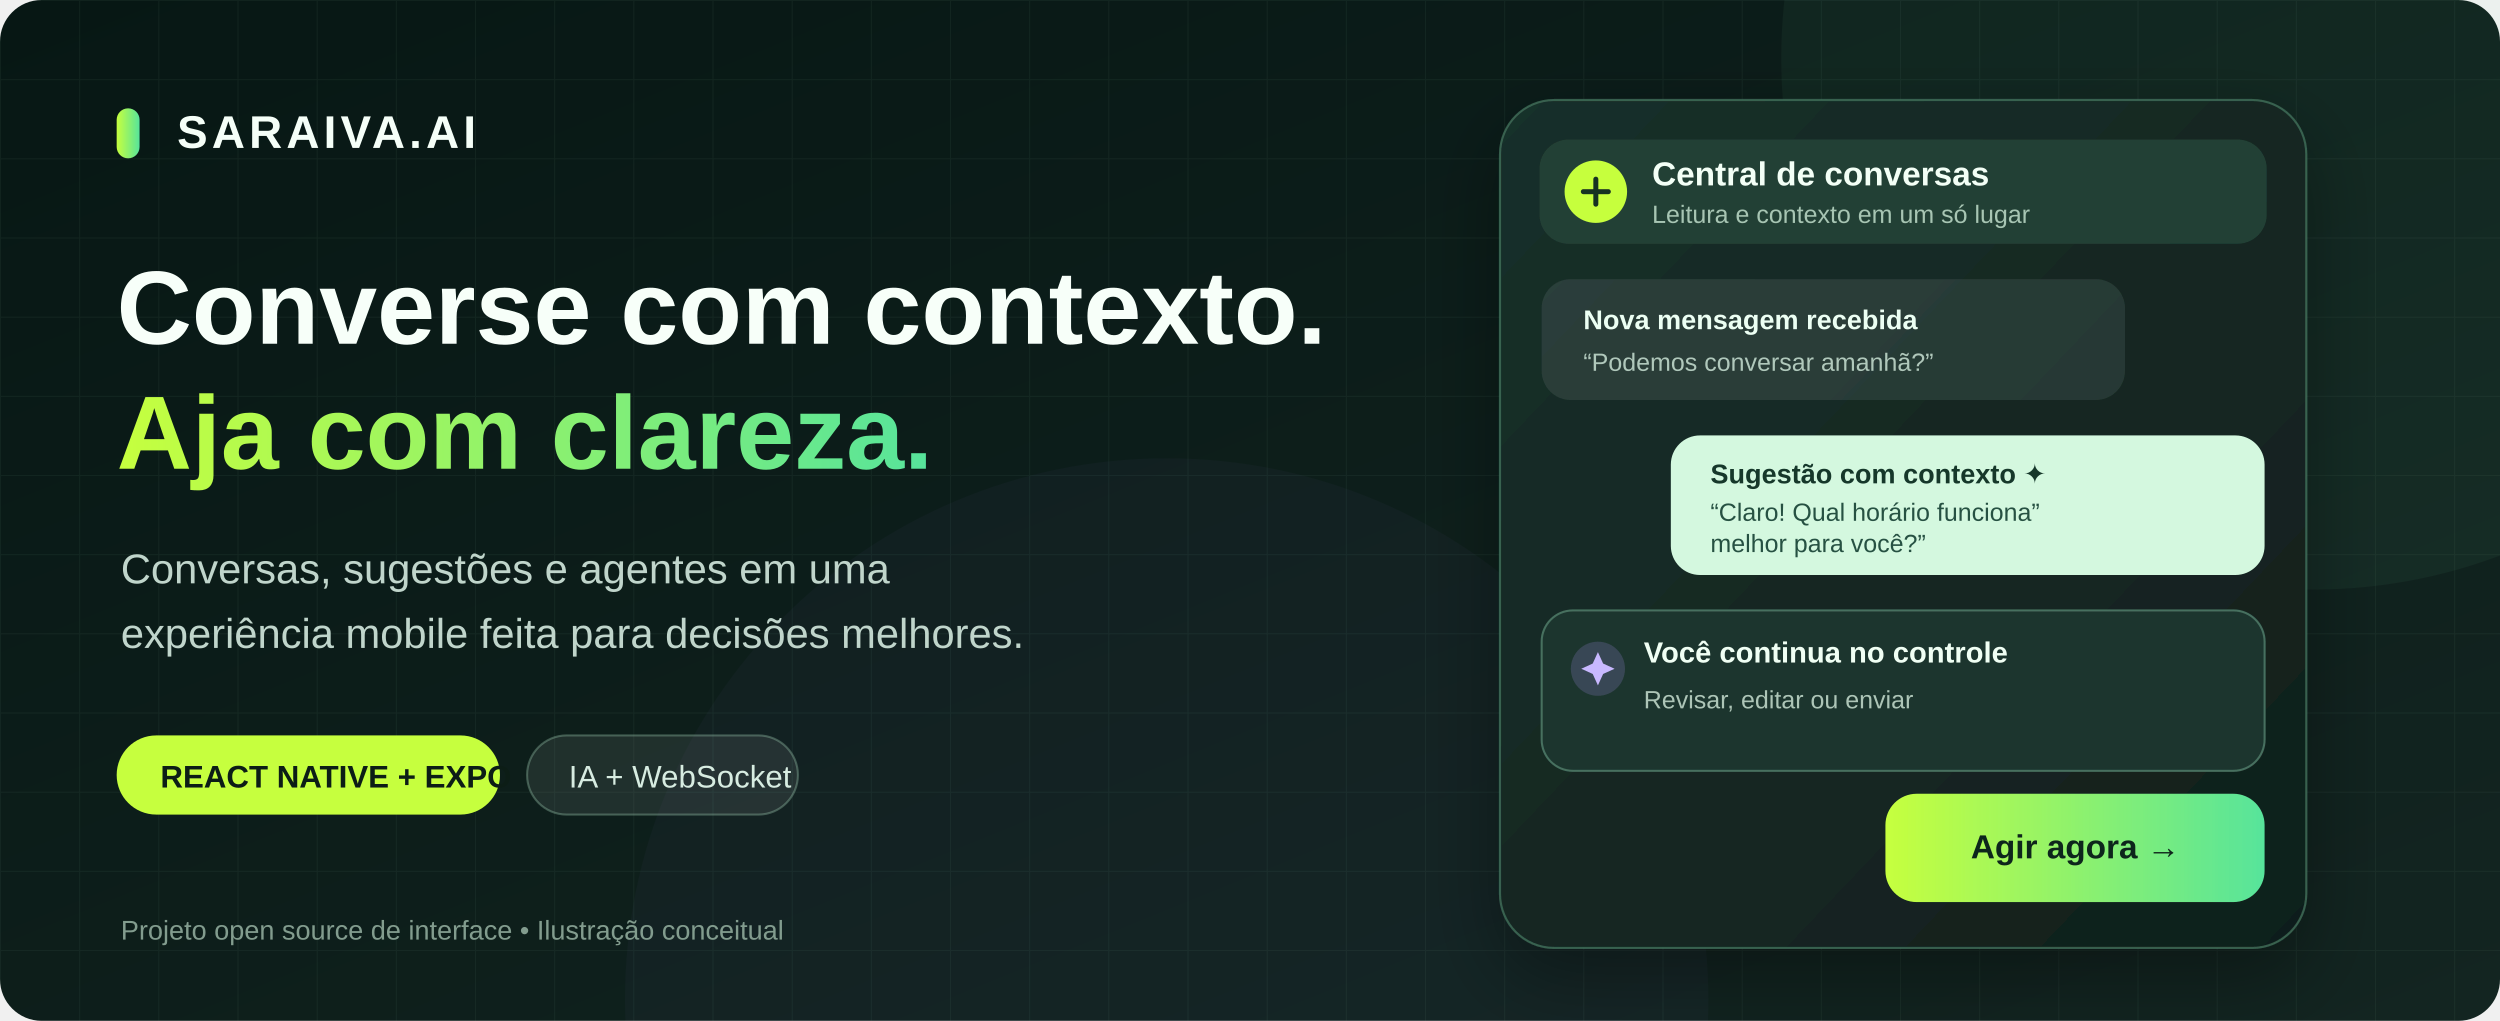
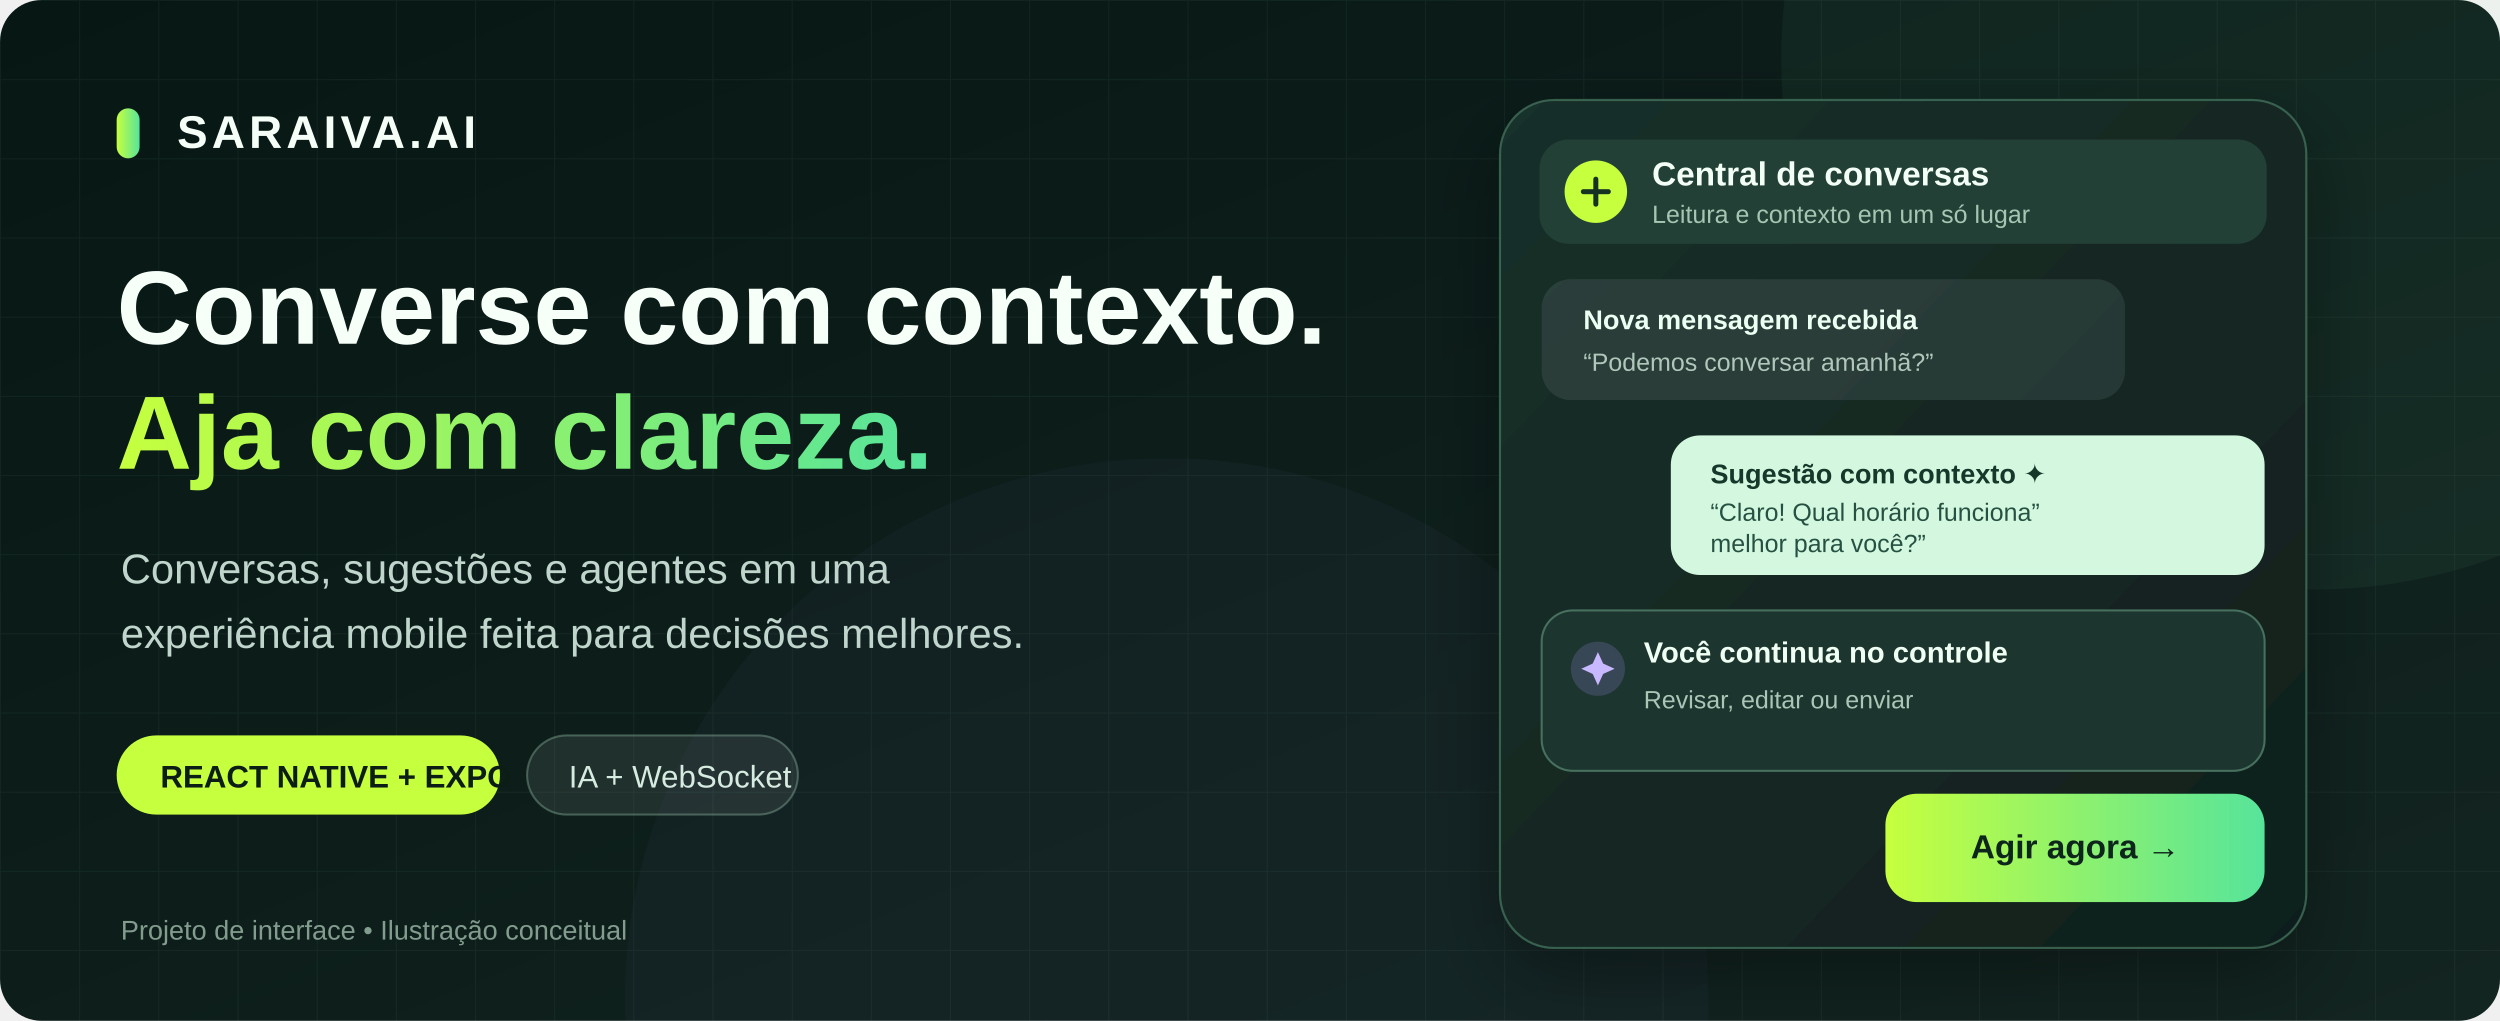
<svg xmlns="http://www.w3.org/2000/svg" width="1200" height="490" viewBox="0 0 1200 490" role="img" aria-labelledby="title desc">
  <defs>
    <linearGradient id="bg" x1="0" y1="0" x2="1" y2="1">
      <stop stop-color="#071714" />
      <stop offset="1" stop-color="#132521" />
    </linearGradient>
    <linearGradient id="accent" x1="0" y1="0" x2="1" y2="0">
      <stop stop-color="#C6FF3E" />
      <stop offset="1" stop-color="#57E49B" />
    </linearGradient>
    <linearGradient id="panel" x1="0" y1="0" x2="1" y2="1">
      <stop stop-color="#19302A" />
      <stop offset="1" stop-color="#101F1C" />
    </linearGradient>
    <pattern id="grid" width="38" height="38" patternUnits="userSpaceOnUse">
      <path d="M38 0H0V38" fill="none" stroke="#A3E7BE" stroke-opacity=".055" />
    </pattern>
    <filter id="shadow" x="-30%" y="-30%" width="160%" height="160%">
      <feDropShadow dx="0" dy="14" stdDeviation="18" flood-color="#000" flood-opacity=".33" />
    </filter>
  </defs>
  <rect width="1200" height="490" rx="20" fill="url(#bg)" />
  <rect width="1200" height="490" rx="20" fill="url(#grid)" />
  <circle cx="1110" cy="28" r="255" fill="#86F7B7" fill-opacity=".045" />
  <circle cx="560" cy="480" r="260" fill="#A78BFA" fill-opacity=".035" />
  <rect x="56" y="52" width="11" height="24" rx="5.5" fill="url(#accent)" />
  <text x="85" y="71" font-family="Arial,Helvetica,sans-serif" font-size="22" font-weight="700" fill="#F5FFF8" letter-spacing="2">SARAIVA.AI</text>
  <text x="56" y="165" font-family="Arial,Helvetica,sans-serif" font-size="50" font-weight="700" fill="#F7FFF9">Converse com contexto.</text>
  <text x="56" y="225" font-family="Arial,Helvetica,sans-serif" font-size="50" font-weight="700" fill="url(#accent)">Aja com clareza.</text>
  <text x="58" y="280" font-family="Arial,Helvetica,sans-serif" font-size="20" fill="#C0D5CB">Conversas, sugestões e agentes em uma</text>
  <text x="58" y="311" font-family="Arial,Helvetica,sans-serif" font-size="20" fill="#C0D5CB">experiência mobile feita para decisões melhores.</text>
  <rect x="56" y="353" width="184" height="38" rx="19" fill="#C6FF3E" />
  <text x="77" y="378" font-family="Arial,Helvetica,sans-serif" font-size="15" font-weight="700" fill="#0C1D16">REACT NATIVE + EXPO</text>
  <rect x="253" y="353" width="130" height="38" rx="19" fill="#FFFFFF" fill-opacity=".08" stroke="#9FCBB2" stroke-opacity=".35" />
  <text x="273" y="378" font-family="Arial,Helvetica,sans-serif" font-size="15" fill="#D7ECE1">IA + WebSocket</text>
-   <text x="58" y="451" font-family="Arial,Helvetica,sans-serif" font-size="13" fill="#829C8E">Projeto open source de interface • Ilustração conceitual</text>
+   <text x="58" y="451" font-family="Arial,Helvetica,sans-serif" font-size="13" fill="#829C8E">Projeto de interface • Ilustração conceitual</text>
  <g filter="url(#shadow)">
    <rect x="720" y="48" width="387" height="407" rx="26" fill="url(#panel)" stroke="#45745D" stroke-opacity=".75" />
    <rect x="739" y="67" width="349" height="50" rx="14" fill="#244136" />
    <circle cx="766" cy="92" r="15" fill="#C6FF3E" />
    <path d="M760 92h12M766 86v12" stroke="#173021" stroke-width="2.4" stroke-linecap="round" />
    <text x="793" y="89" font-family="Arial,Helvetica,sans-serif" font-size="16" font-weight="700" fill="#F3FFF6">Central de conversas</text>
    <text x="793" y="107" font-family="Arial,Helvetica,sans-serif" font-size="12" fill="#A7C5B3">Leitura e contexto em um só lugar</text>
    <rect x="740" y="134" width="280" height="58" rx="14" fill="#FFFFFF" fill-opacity=".085" />
    <text x="760" y="158" font-family="Arial,Helvetica,sans-serif" font-size="13" font-weight="700" fill="#ECFFF3">Nova mensagem recebida</text>
    <text x="760" y="178" font-family="Arial,Helvetica,sans-serif" font-size="12" fill="#B0C8BB">“Podemos conversar amanhã?”</text>
    <rect x="802" y="209" width="285" height="67" rx="14" fill="#D4F8DF" />
    <text x="821" y="232" font-family="Arial,Helvetica,sans-serif" font-size="13" font-weight="700" fill="#15372B">Sugestão com contexto ✦</text>
    <text x="821" y="250" font-family="Arial,Helvetica,sans-serif" font-size="12" fill="#275143">“Claro! Qual horário funciona”</text>
    <text x="821" y="265" font-family="Arial,Helvetica,sans-serif" font-size="12" fill="#275143">melhor para você?”</text>
    <rect x="740" y="293" width="347" height="77" rx="15" fill="#1C352E" stroke="#466F5E" />
    <circle cx="767" cy="321" r="13" fill="#AE90EF" fill-opacity=".2" />
    <path d="m767 313 2.5 5.5 5.5 2.5-5.5 2.5-2.5 5.5-2.5-5.5-5.5-2.5 5.5-2.5z" fill="#C8B8FF" />
    <text x="789" y="318" font-family="Arial,Helvetica,sans-serif" font-size="14" font-weight="700" fill="#F0FFF4">Você continua no controle</text>
    <text x="789" y="340" font-family="Arial,Helvetica,sans-serif" font-size="12" fill="#ADC5B7">Revisar, editar ou enviar</text>
    <rect x="905" y="381" width="182" height="52" rx="15" fill="url(#accent)" />
    <text x="946" y="412" font-family="Arial,Helvetica,sans-serif" font-size="16" font-weight="700" fill="#10251A">Agir agora →</text>
  </g>
</svg>
